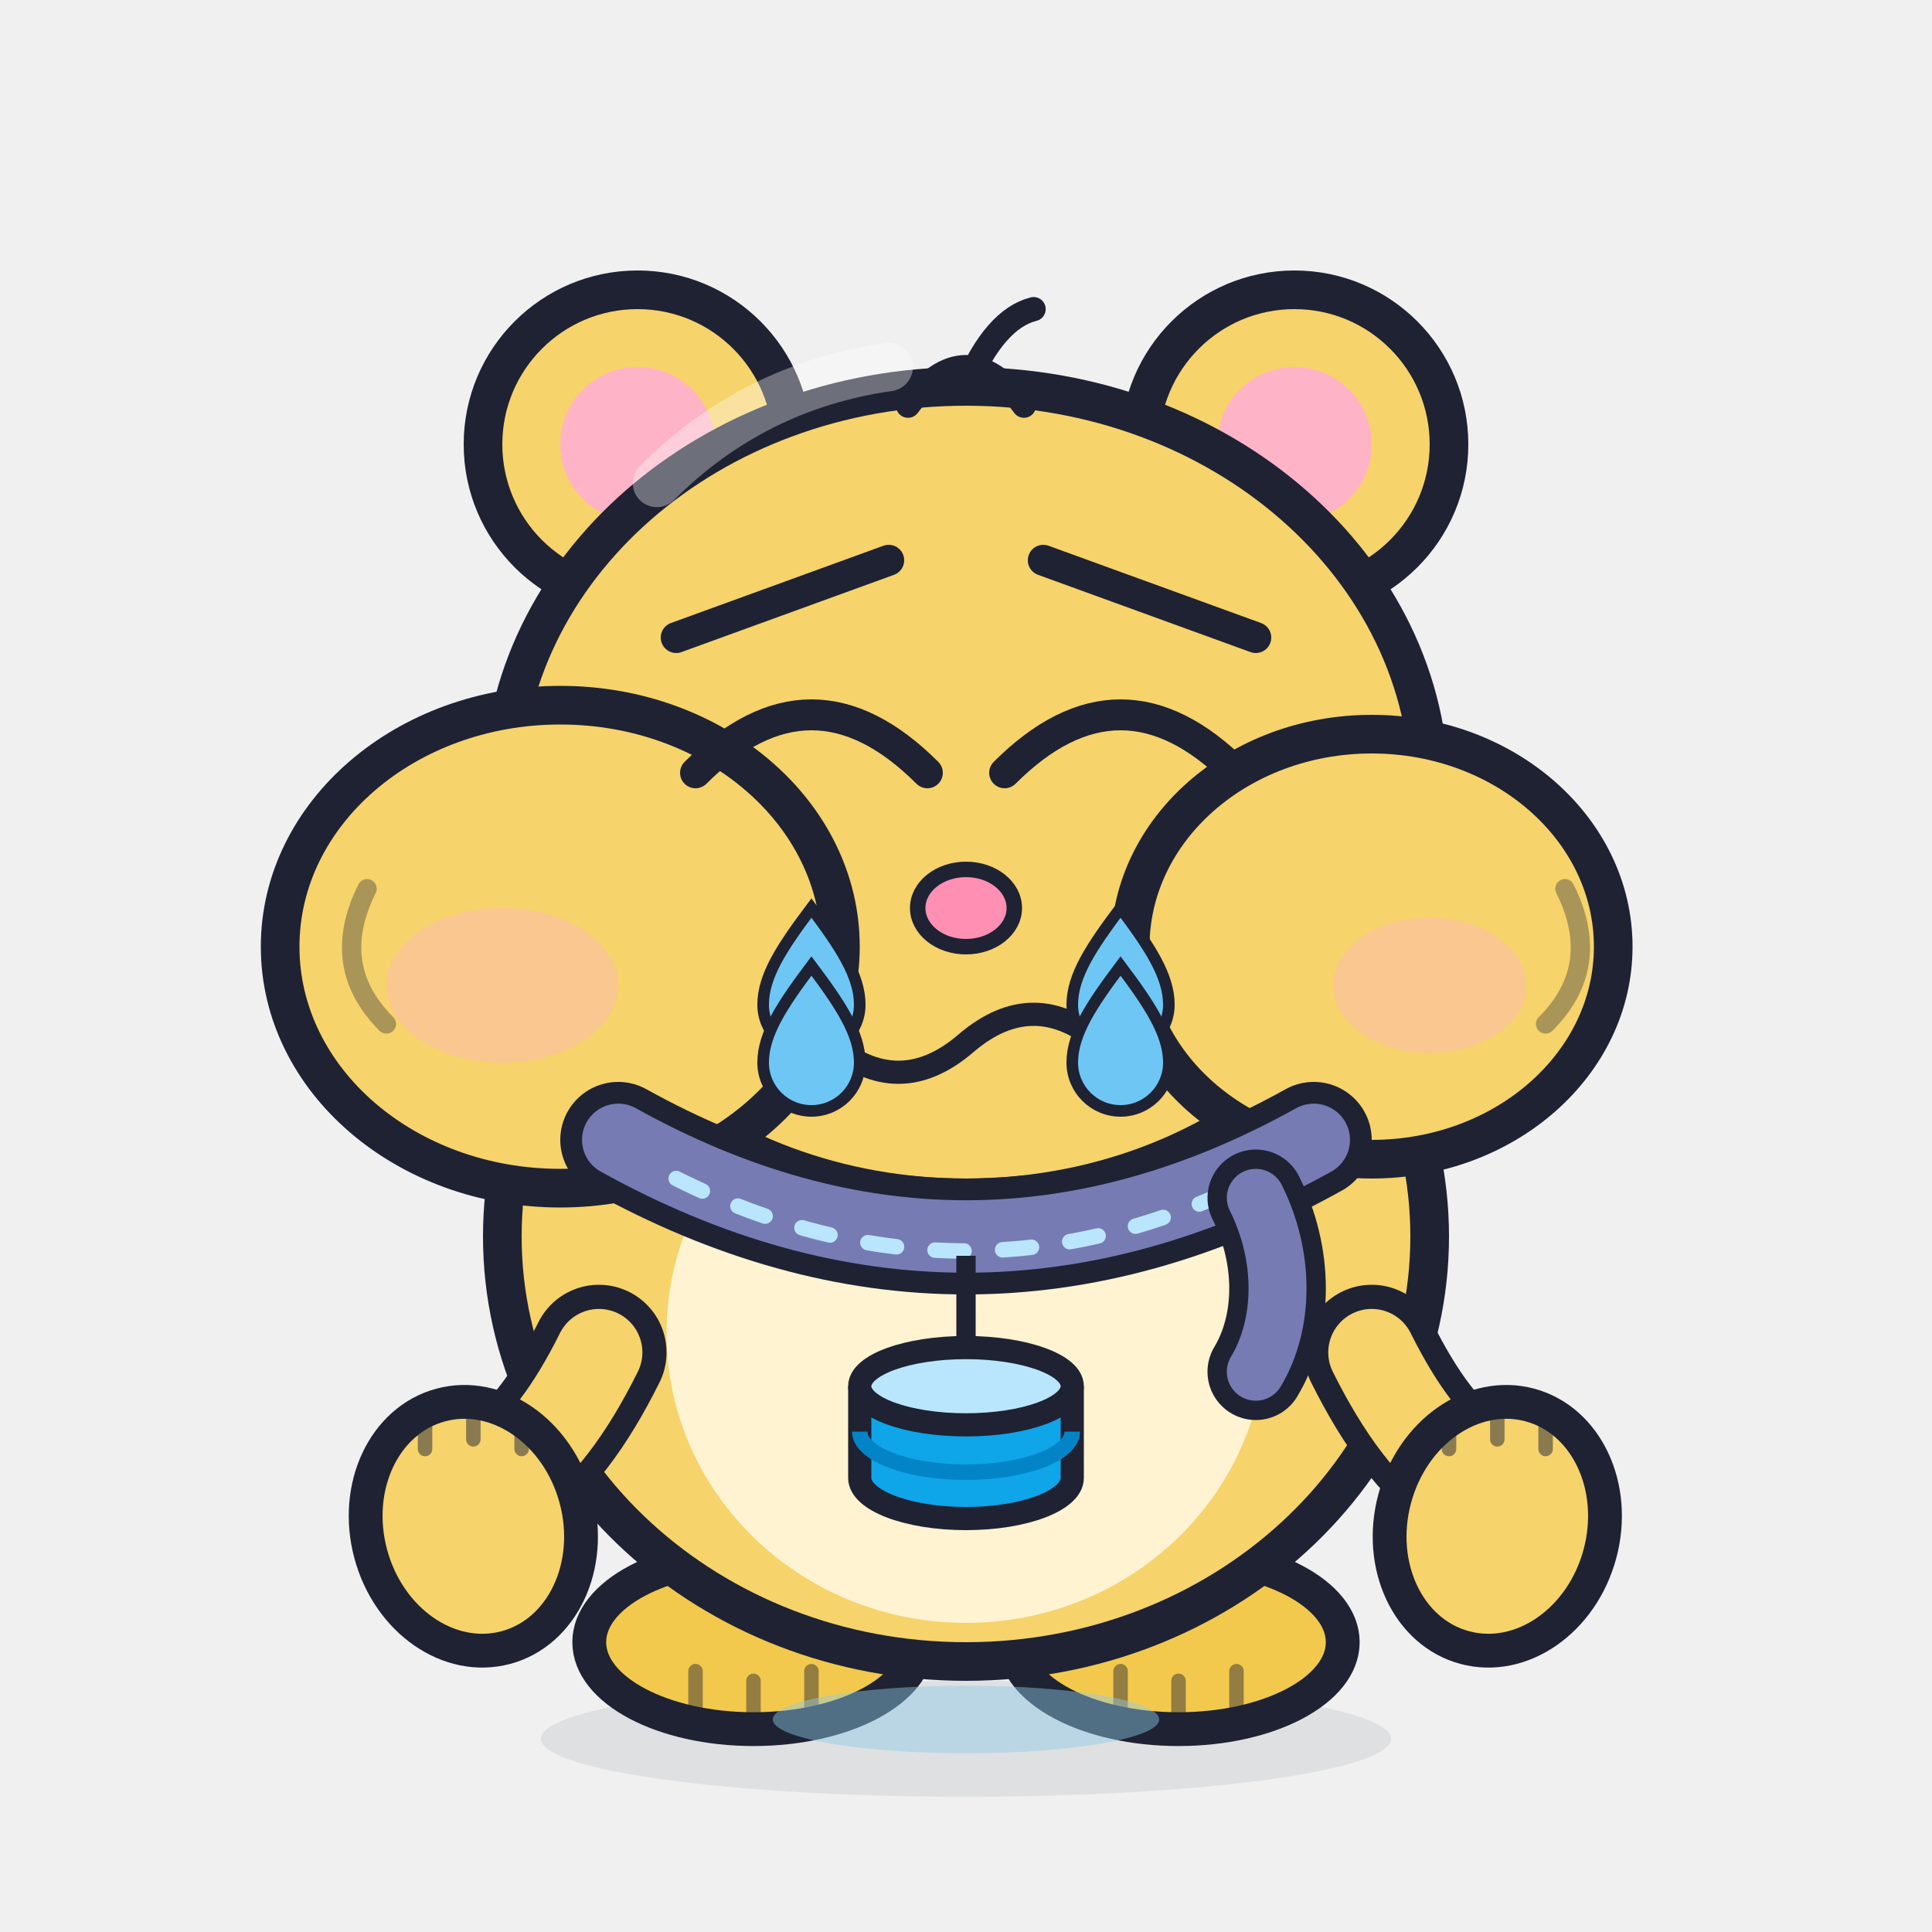
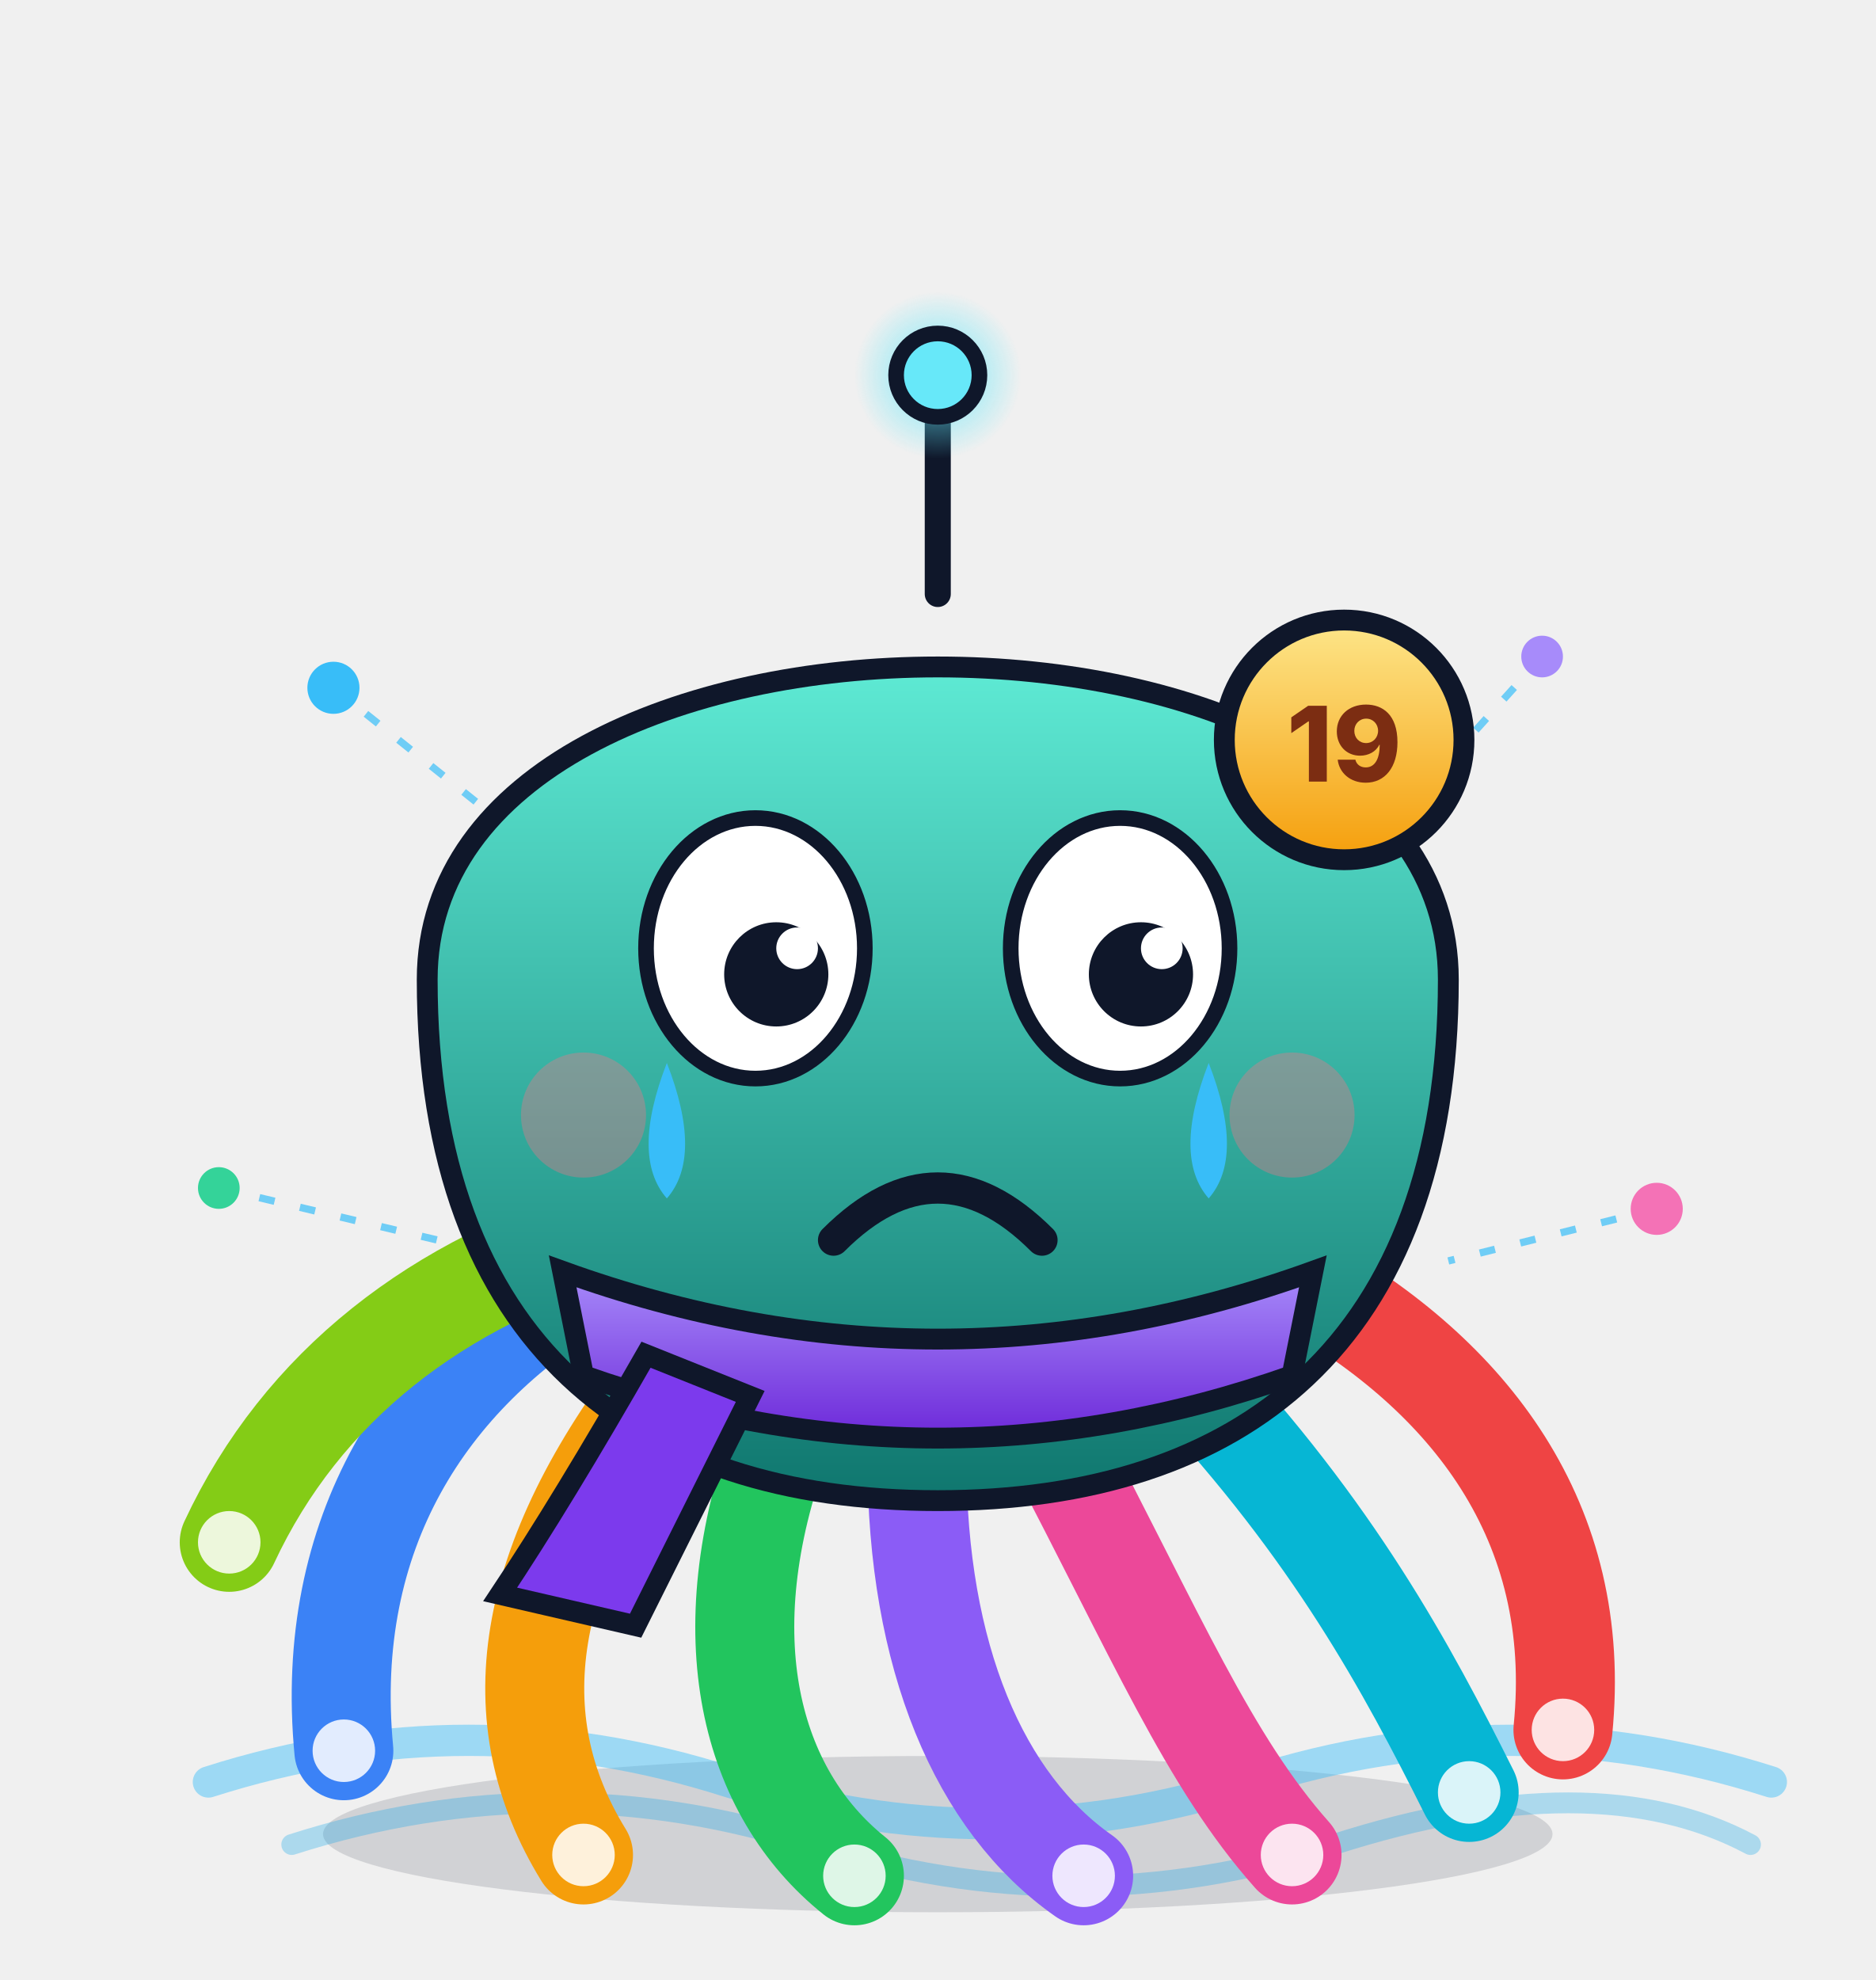
- <svg xmlns="http://www.w3.org/2000/svg" viewBox="0 0 200 200" width="88" height="88" role="img" aria-label="数据仓鼠仓仓 · 哭 Cry">
-   <style>
-   .ex-motion { animation: ex-tremble .35s ease-in-out infinite; transform-box: fill-box; transform-origin: 50% 50%; }
-   .ex-anim-tear { animation: ex-tear 1.8s ease-in infinite; transform-box: fill-box; transform-origin: center; }
-   .ex-anim-sweat { animation: ex-tear 1.5s ease-in infinite; transform-box: fill-box; transform-origin: center; }
-   .ex-anim-heart { animation: ex-heart 2.2s ease-out infinite; transform-box: fill-box; transform-origin: center; }
-   .ex-anim-spark { animation: ex-spark 1.9s ease-in-out infinite; transform-box: fill-box; transform-origin: center; }
-   .ex-anim-rain { animation: ex-rain 1.4s linear infinite; transform-box: fill-box; transform-origin: center; }
-   .ex-anim-confetti { animation: ex-confetti 2.4s linear infinite; transform-box: fill-box; transform-origin: center; }
-   .ex-anim-pulse { animation: ex-pulse 1.6s ease-in-out infinite; transform-box: fill-box; transform-origin: center; }
-   .ex-anim-knock { animation: ex-knock 0.55s ease-in-out infinite; transform-box: fill-box; transform-origin: center; }
-   .ex-anim-knockline { animation: ex-knockline 0.55s ease-out infinite; transform-box: fill-box; transform-origin: center; }
-   .ex-anim-palm { animation: ex-palm 0.9s ease-in-out infinite; transform-box: fill-box; transform-origin: center; }
-   .ex-anim-steam { animation: ex-steam 1.8s ease-out infinite; transform-box: fill-box; transform-origin: center; }
-   .ex-anim-shock { animation: ex-shock 0.5s ease-in-out infinite; transform-box: fill-box; transform-origin: center; }
-   @keyframes ex-bob { 0%,100% { transform: translateY(0); } 50% { transform: translateY(-2.5px); } }
-   @keyframes ex-bounce { 0%,100% { transform: translateY(0); } 40% { transform: translateY(-6px); } 60% { transform: translateY(-2px); } }
-   @keyframes ex-tremble { 0%,100% { transform: translateX(0); } 25% { transform: translateX(-1px); } 75% { transform: translateX(1px); } }
-   @keyframes ex-sway { 0%,100% { transform: rotate(0deg); } 50% { transform: rotate(2deg); } }
-   @keyframes ex-shake { 0%,100% { transform: translateX(0); } 20% { transform: translateX(-4.24px); } 40% { transform: translateX(4.24px); } 60% { transform: translateX(-2.75px); } 80% { transform: translateX(1.75px); } }
-   @keyframes ex-tear { 0% { transform: translateY(0); opacity: 0; } 18% { opacity: 1; } 100% { transform: translateY(8.58px); opacity: 0; } }
-   @keyframes ex-heart { 0% { transform: translateY(0) scale(.65); opacity: 0; } 20% { opacity: 1; } 100% { transform: translateY(-14.04px) scale(1.15); opacity: 0; } }
-   @keyframes ex-spark { 0%,100% { transform: scale(.6) rotate(0deg); opacity: .3; } 50% { transform: scale(1.15) rotate(25deg); opacity: 1; } }
-   @keyframes ex-rain { 0% { transform: translateY(0); opacity: 0; } 20% { opacity: 1; } 100% { transform: translateY(9.36px); opacity: 0; } }
-   @keyframes ex-confetti { 0% { transform: translateY(-4px) rotate(0deg); opacity: 1; } 100% { transform: translateY(14px) rotate(200deg); opacity: 0; } }
-   @keyframes ex-pulse { 0%,100% { transform: scale(1); opacity: .35; } 50% { transform: scale(1.18); opacity: .7; } }
-   @keyframes ex-knock { 0%,100% { transform: translateX(3.51px); } 35% { transform: translateX(0); } }
-   @keyframes ex-knockline { 0%,100% { transform: scaleX(.6); opacity: .35; } 35% { transform: scaleX(1); opacity: 1; } }
-   @keyframes ex-palm { 0%,100% { transform: translateY(0) rotate(0deg); } 50% { transform: translateY(-1px) rotate(-4deg); } }
-   @keyframes ex-steam { 0% { transform: translateY(0); opacity: .7; } 100% { transform: translateY(-7.02px); opacity: 0; } }
-   @keyframes ex-shock { 0%,100% { transform: scaleX(.7); opacity: .4; } 50% { transform: scaleX(1.25); opacity: 1; } }
-   @keyframes ex-drift { 0%,100% { transform: translateY(0); } 50% { transform: translateY(-1.56px); } }
-   @media (prefers-reduced-motion: reduce) {
-     .ex-motion, [class*="ex-anim-"] { animation: none !important; }
-   }
-   </style>
-   <g class="ex-motion ex-cry">
-     <g class="ex-base">
-       <ellipse cx="100" cy="180" rx="44" ry="6" fill="#1E2233" opacity=".08" />
-       <path d="M146 148c7 0 10 4 7 9" fill="none" stroke="#1E2233" stroke-width="4" stroke-linecap="round" />
-       <g fill="#F2C94C" stroke="#1E2233" stroke-width="3.5">
-         <ellipse cx="78" cy="170" rx="17" ry="9" />
-         <ellipse cx="122" cy="170" rx="17" ry="9" />
-       </g>
-       <g stroke="#1E2233" stroke-width="1.5" opacity=".45" stroke-linecap="round">
-         <path d="M72 173v4" />
-         <path d="M78 174v4" />
-         <path d="M84 173v4" />
-         <path d="M116 173v4" />
-         <path d="M122 174v4" />
-         <path d="M128 173v4" />
-       </g>
-       <ellipse cx="100" cy="128" rx="48" ry="44" fill="#F6D36B" stroke="#1E2233" stroke-width="4" />
-       <ellipse cx="100" cy="138" rx="31" ry="30" fill="#FFF3D1" />
-       <g fill="#F6D36B" stroke="#1E2233" stroke-width="4">
-         <circle cx="66" cy="46" r="16" />
-         <circle cx="134" cy="46" r="16" />
-       </g>
-       <g fill="#FFB3C7">
-         <circle cx="66" cy="46" r="8" />
-         <circle cx="134" cy="46" r="8" />
-       </g>
-       <ellipse cx="100" cy="82" rx="48" ry="42" fill="#F6D36B" stroke="#1E2233" stroke-width="4" />
-       <path d="M94 42q6-8 12 0M100 40q3-7 7-8" fill="none" stroke="#1E2233" stroke-width="2.5" stroke-linecap="round" />
-       <g fill="#F6D36B" stroke="#1E2233" stroke-width="4">
-         <ellipse cx="58" cy="98" rx="29" ry="25" />
-         <ellipse cx="142" cy="98" rx="25" ry="22" />
-       </g>
-       <path d="M38 92q-4 8 2 14M162 92q4 8-2 14" fill="none" stroke="#1E2233" stroke-width="2" opacity=".35" stroke-linecap="round" />
-       <path d="M64 118q36 20 72 0" fill="none" stroke="#1E2233" stroke-width="12" stroke-linecap="round" />
-       <path d="M64 118q36 20 72 0" fill="none" stroke="#777BB4" stroke-width="7.5" stroke-linecap="round" />
-       <path d="M70 122q30 15 60 0" fill="none" stroke="#BAE6FD" stroke-width="1.6" stroke-linecap="round" stroke-dasharray="3 4" />
-       <path d="M130 124c3 6 3 13 0 18" fill="none" stroke="#1E2233" stroke-width="10" stroke-linecap="round" />
-       <path d="M130 124c3 6 3 13 0 18" fill="none" stroke="#777BB4" stroke-width="6" stroke-linecap="round" />
-       <line x1="100" y1="130" x2="100" y2="140" stroke="#1E2233" stroke-width="2" />
-       <path d="M89 143.5v9.5c0 2.3 4.9 4.2 11 4.2s11-1.9 11-4.2v-9.5" fill="#0EA5E9" stroke="#1E2233" stroke-width="2.4" stroke-linejoin="round" />
-       <ellipse cx="100" cy="143.5" rx="11" ry="4" fill="#BAE6FD" stroke="#1E2233" stroke-width="2.4" />
-       <path d="M89 148.2c0 2.3 4.9 4.2 11 4.2s11-1.9 11-4.2" fill="none" stroke="#0284C7" stroke-width="1.6" />
-       <path d="M68 50q10-10 24-12" fill="none" stroke="#FFF" stroke-width="5" opacity=".35" stroke-linecap="round" />
+ <svg xmlns="http://www.w3.org/2000/svg" viewBox="0 0 360 380" width="360" height="380" role="img" aria-labelledby="petTitle petDesc">
+   <defs>
+     <linearGradient id="bodyGrad" x1="0" y1="0" x2="0" y2="1">
+       <stop offset="0" stop-color="#5EEAD4" />
+       <stop offset="1" stop-color="#0F766E" />
+     </linearGradient>
+     <linearGradient id="scarfGrad" x1="0" y1="0" x2="0" y2="1">
+       <stop offset="0" stop-color="#A78BFA" />
+       <stop offset="1" stop-color="#6D28D9" />
+     </linearGradient>
+     <linearGradient id="badgeGrad" x1="0" y1="0" x2="0" y2="1">
+       <stop offset="0" stop-color="#FDE68A" />
+       <stop offset="1" stop-color="#F59E0B" />
+     </linearGradient>
+     <radialGradient id="glow">
+       <stop offset="0" stop-color="#67E8F9" stop-opacity=".9" />
+       <stop offset="1" stop-color="#67E8F9" stop-opacity="0" />
+     </radialGradient>
+     <style>
+       .pet-bob { animation: petBob 5.2s ease-in-out infinite; transform-box: fill-box; transform-origin: 50% 100%; }
+       .spark { animation: petSpark 2.6s ease-in-out infinite; }
+       .tear { animation: petTear 2.2s ease-in infinite; }
+       @keyframes petBob { 0%, 100% { transform: translateY(0); } 50% { transform: translateY(-7px); } }
+       @keyframes petSpark { 0%, 100% { opacity: .35; transform: scale(.8); } 50% { opacity: 1; transform: scale(1.08); } }
+       @keyframes petTear { 0% { opacity: 0; transform: translateY(-4px); } 30% { opacity: 1; } 100% { opacity: 0; transform: translateY(18px); } }
+       @media (prefers-reduced-motion: reduce) { .pet-bob, .spark, .tear { animation: none; } }
+     </style>
+   </defs>
+   <g class="pet-bob">
+     <ellipse cx="180" cy="352" rx="118" ry="15" fill="#0F172A" opacity=".14" />
+     <path d="M40 342 Q90 326 140 342 T240 342 T340 342" fill="none" stroke="#38BDF8" stroke-width="6" stroke-linecap="round" opacity=".45" />
+     <path d="M56 354 Q106 338 156 354 T256 354 T336 354" fill="none" stroke="#0EA5E9" stroke-width="4" stroke-linecap="round" opacity=".3" />
+     <g opacity=".7" fill="none" stroke="#38BDF8" stroke-width="1.4" stroke-dasharray="3 5">
+       <path d="M64 132 L104 164" />
+       <path d="M296 126 L260 166" />
+       <path d="M42 228 L84 238" />
+       <path d="M318 232 L278 242" />
    </g>
-     <g class="ex-face">
-       <path d="M72 80q12-12 24 0" fill="none" stroke="#1E2233" stroke-width="3.2" stroke-linecap="round" />
-       <path d="M104 80q12-12 24 0" fill="none" stroke="#1E2233" stroke-width="3.2" stroke-linecap="round" />
-       <path d="M70 66L92 58" fill="none" stroke="#1E2233" stroke-width="3.2" stroke-linecap="round" />
-       <path d="M130 66L108 58" fill="none" stroke="#1E2233" stroke-width="3.2" stroke-linecap="round" />
-       <ellipse cx="100" cy="94" rx="5" ry="4" fill="#FF8FB3" stroke="#1E2233" stroke-width="1.6" />
-       <path d="M86 108q7 6 14 0t14 0" fill="none" stroke="#1E2233" stroke-width="2.4" stroke-linecap="round" />
-       <ellipse cx="52" cy="102" rx="12" ry="8" fill="#FFB3C7" opacity="0.4" />
-       <ellipse cx="148" cy="102" rx="10" ry="7" fill="#FFB3C7" opacity="0.4" />
+     <g class="spark">
+       <circle cx="64" cy="132" r="5" fill="#38BDF8" />
+       <circle cx="296" cy="126" r="4" fill="#A78BFA" />
+       <circle cx="42" cy="228" r="4" fill="#34D399" />
+       <circle cx="318" cy="232" r="5" fill="#F472B6" />
    </g>
-     <g class="ex-arms">
-       <path d="M62 140c-3 6-6 10-10 13" fill="none" stroke="#1E2233" stroke-width="14" stroke-linecap="round" />
-       <path d="M62 140c-3 6-6 10-10 13" fill="none" stroke="#F6D36B" stroke-width="9" stroke-linecap="round" />
-       <ellipse cx="49" cy="158" rx="11" ry="13" fill="#F6D36B" stroke="#1E2233" stroke-width="3.5" transform="rotate(-15 49 158)" />
-       <g stroke="#1E2233" stroke-width="1.5" opacity=".5" stroke-linecap="round">
-         <path d="M44 150v-4" />
-         <path d="M49 149v-4" />
-         <path d="M54 150v-4" />
-       </g>
-       <path d="M142 140c3 6 6 10 10 13" fill="none" stroke="#1E2233" stroke-width="14" stroke-linecap="round" />
-       <path d="M142 140c3 6 6 10 10 13" fill="none" stroke="#F6D36B" stroke-width="9" stroke-linecap="round" />
-       <ellipse cx="155" cy="158" rx="11" ry="13" fill="#F6D36B" stroke="#1E2233" stroke-width="3.5" transform="rotate(15 155 158)" />
-       <g stroke="#1E2233" stroke-width="1.5" opacity=".5" stroke-linecap="round">
-         <path d="M150 150v-4" />
-         <path d="M155 149v-4" />
-         <path d="M160 150v-4" />
-       </g>
+     <g fill="none" stroke-linecap="round">
+       <path d="M112 246 C82 264 62 294 66 336" stroke="#3B82F6" stroke-width="19" />
+       <path d="M128 264 C100 300 96 330 112 356" stroke="#F59E0B" stroke-width="19" />
+       <path d="M150 276 C136 314 144 344 164 360" stroke="#22C55E" stroke-width="19" />
+       <path d="M176 280 C176 318 188 346 208 360" stroke="#8B5CF6" stroke-width="19" />
+       <path d="M202 276 C222 314 232 338 248 356" stroke="#EC4899" stroke-width="19" />
+       <path d="M228 264 C256 294 270 320 282 344" stroke="#06B6D4" stroke-width="19" />
+       <path d="M250 246 C282 264 304 292 300 332" stroke="#EF4444" stroke-width="19" />
+       <path d="M118 236 C84 246 58 266 44 296" stroke="#84CC16" stroke-width="19" />
    </g>
-     <g class="ex-effects">
-       <g class="ex-anim-tear" style="animation-delay:0s" transform="translate(84 94) scale(1)">
-         <path d="M0 0C3 4 5 7 5 10A5 5 0 0 1-5 10C-5 7-3 4 0 0Z" fill="#6EC6F5" stroke="#1E2233" stroke-width="1.2" />
-       </g>
-       <g class="ex-anim-tear" style="animation-delay:0.35s" transform="translate(116 94) scale(1)">
-         <path d="M0 0C3 4 5 7 5 10A5 5 0 0 1-5 10C-5 7-3 4 0 0Z" fill="#6EC6F5" stroke="#1E2233" stroke-width="1.2" />
-       </g>
-       <g class="ex-anim-tear" style="animation-delay:0.9s" transform="translate(84 100) scale(1)">
-         <path d="M0 0C3 4 5 7 5 10A5 5 0 0 1-5 10C-5 7-3 4 0 0Z" fill="#6EC6F5" stroke="#1E2233" stroke-width="1.2" />
-       </g>
-       <g class="ex-anim-tear" style="animation-delay:1.2s" transform="translate(116 100) scale(1)">
-         <path d="M0 0C3 4 5 7 5 10A5 5 0 0 1-5 10C-5 7-3 4 0 0Z" fill="#6EC6F5" stroke="#1E2233" stroke-width="1.2" />
-       </g>
-       <ellipse cx="100" cy="178" rx="20" ry="3.5" fill="#8ECAE6" opacity=".45" />
+     <g fill="#FFFFFF" opacity=".85">
+       <circle cx="66" cy="336" r="6" />
+       <circle cx="112" cy="356" r="6" />
+       <circle cx="164" cy="360" r="6" />
+       <circle cx="208" cy="360" r="6" />
+       <circle cx="248" cy="356" r="6" />
+       <circle cx="282" cy="344" r="6" />
+       <circle cx="300" cy="332" r="6" />
+       <circle cx="44" cy="296" r="6" />
+     </g>
+     <path d="M82 188 C82 108 278 108 278 188 C278 258 238 288 180 288 C122 288 82 258 82 188 Z" fill="url(#bodyGrad)" stroke="#0F172A" stroke-width="4" />
+     <path d="M180 114 V80" stroke="#0F172A" stroke-width="5" stroke-linecap="round" />
+     <circle cx="180" cy="72" r="16" fill="url(#glow)" />
+     <circle cx="180" cy="72" r="8" fill="#67E8F9" stroke="#0F172A" stroke-width="3" />
+     <circle cx="258" cy="142" r="23" fill="url(#badgeGrad)" stroke="#0F172A" stroke-width="4" />
+     <text x="258" y="150" text-anchor="middle" font-family="system-ui, -apple-system, Segoe UI, sans-serif" font-size="20" font-weight="800" fill="#7C2D12">19</text>
+     <path d="M108 244 Q180 270 252 244 L248 264 Q180 288 112 264 Z" fill="url(#scarfGrad)" stroke="#0F172A" stroke-width="4" />
+     <path d="M124 260 Q108 288 96 306 L122 312 Q134 288 144 268 Z" fill="#7C3AED" stroke="#0F172A" stroke-width="4" />
+     <g>
+       <ellipse cx="145" cy="182" rx="21" ry="25" fill="#FFFFFF" stroke="#0F172A" stroke-width="3" />
+       <ellipse cx="215" cy="182" rx="21" ry="25" fill="#FFFFFF" stroke="#0F172A" stroke-width="3" />
+       <circle cx="149" cy="187" r="10" fill="#0F172A" />
+       <circle cx="219" cy="187" r="10" fill="#0F172A" />
+       <circle cx="153" cy="182" r="4" fill="#FFFFFF" />
+       <circle cx="223" cy="182" r="4" fill="#FFFFFF" />
+       <circle cx="112" cy="214" r="12" fill="#FB7185" opacity=".35" />
+       <circle cx="248" cy="214" r="12" fill="#FB7185" opacity=".35" />
+       <path d="M160 238 Q180 218 200 238" fill="none" stroke="#0F172A" stroke-width="6" stroke-linecap="round" />
+     </g>
+     <g class="tear">
+       <path d="M128 204 q-7 18 0 26 q7 -8 0 -26Z" fill="#38BDF8" />
+       <path d="M232 204 q-7 18 0 26 q7 -8 0 -26Z" fill="#38BDF8" />
    </g>
  </g>
</svg>
